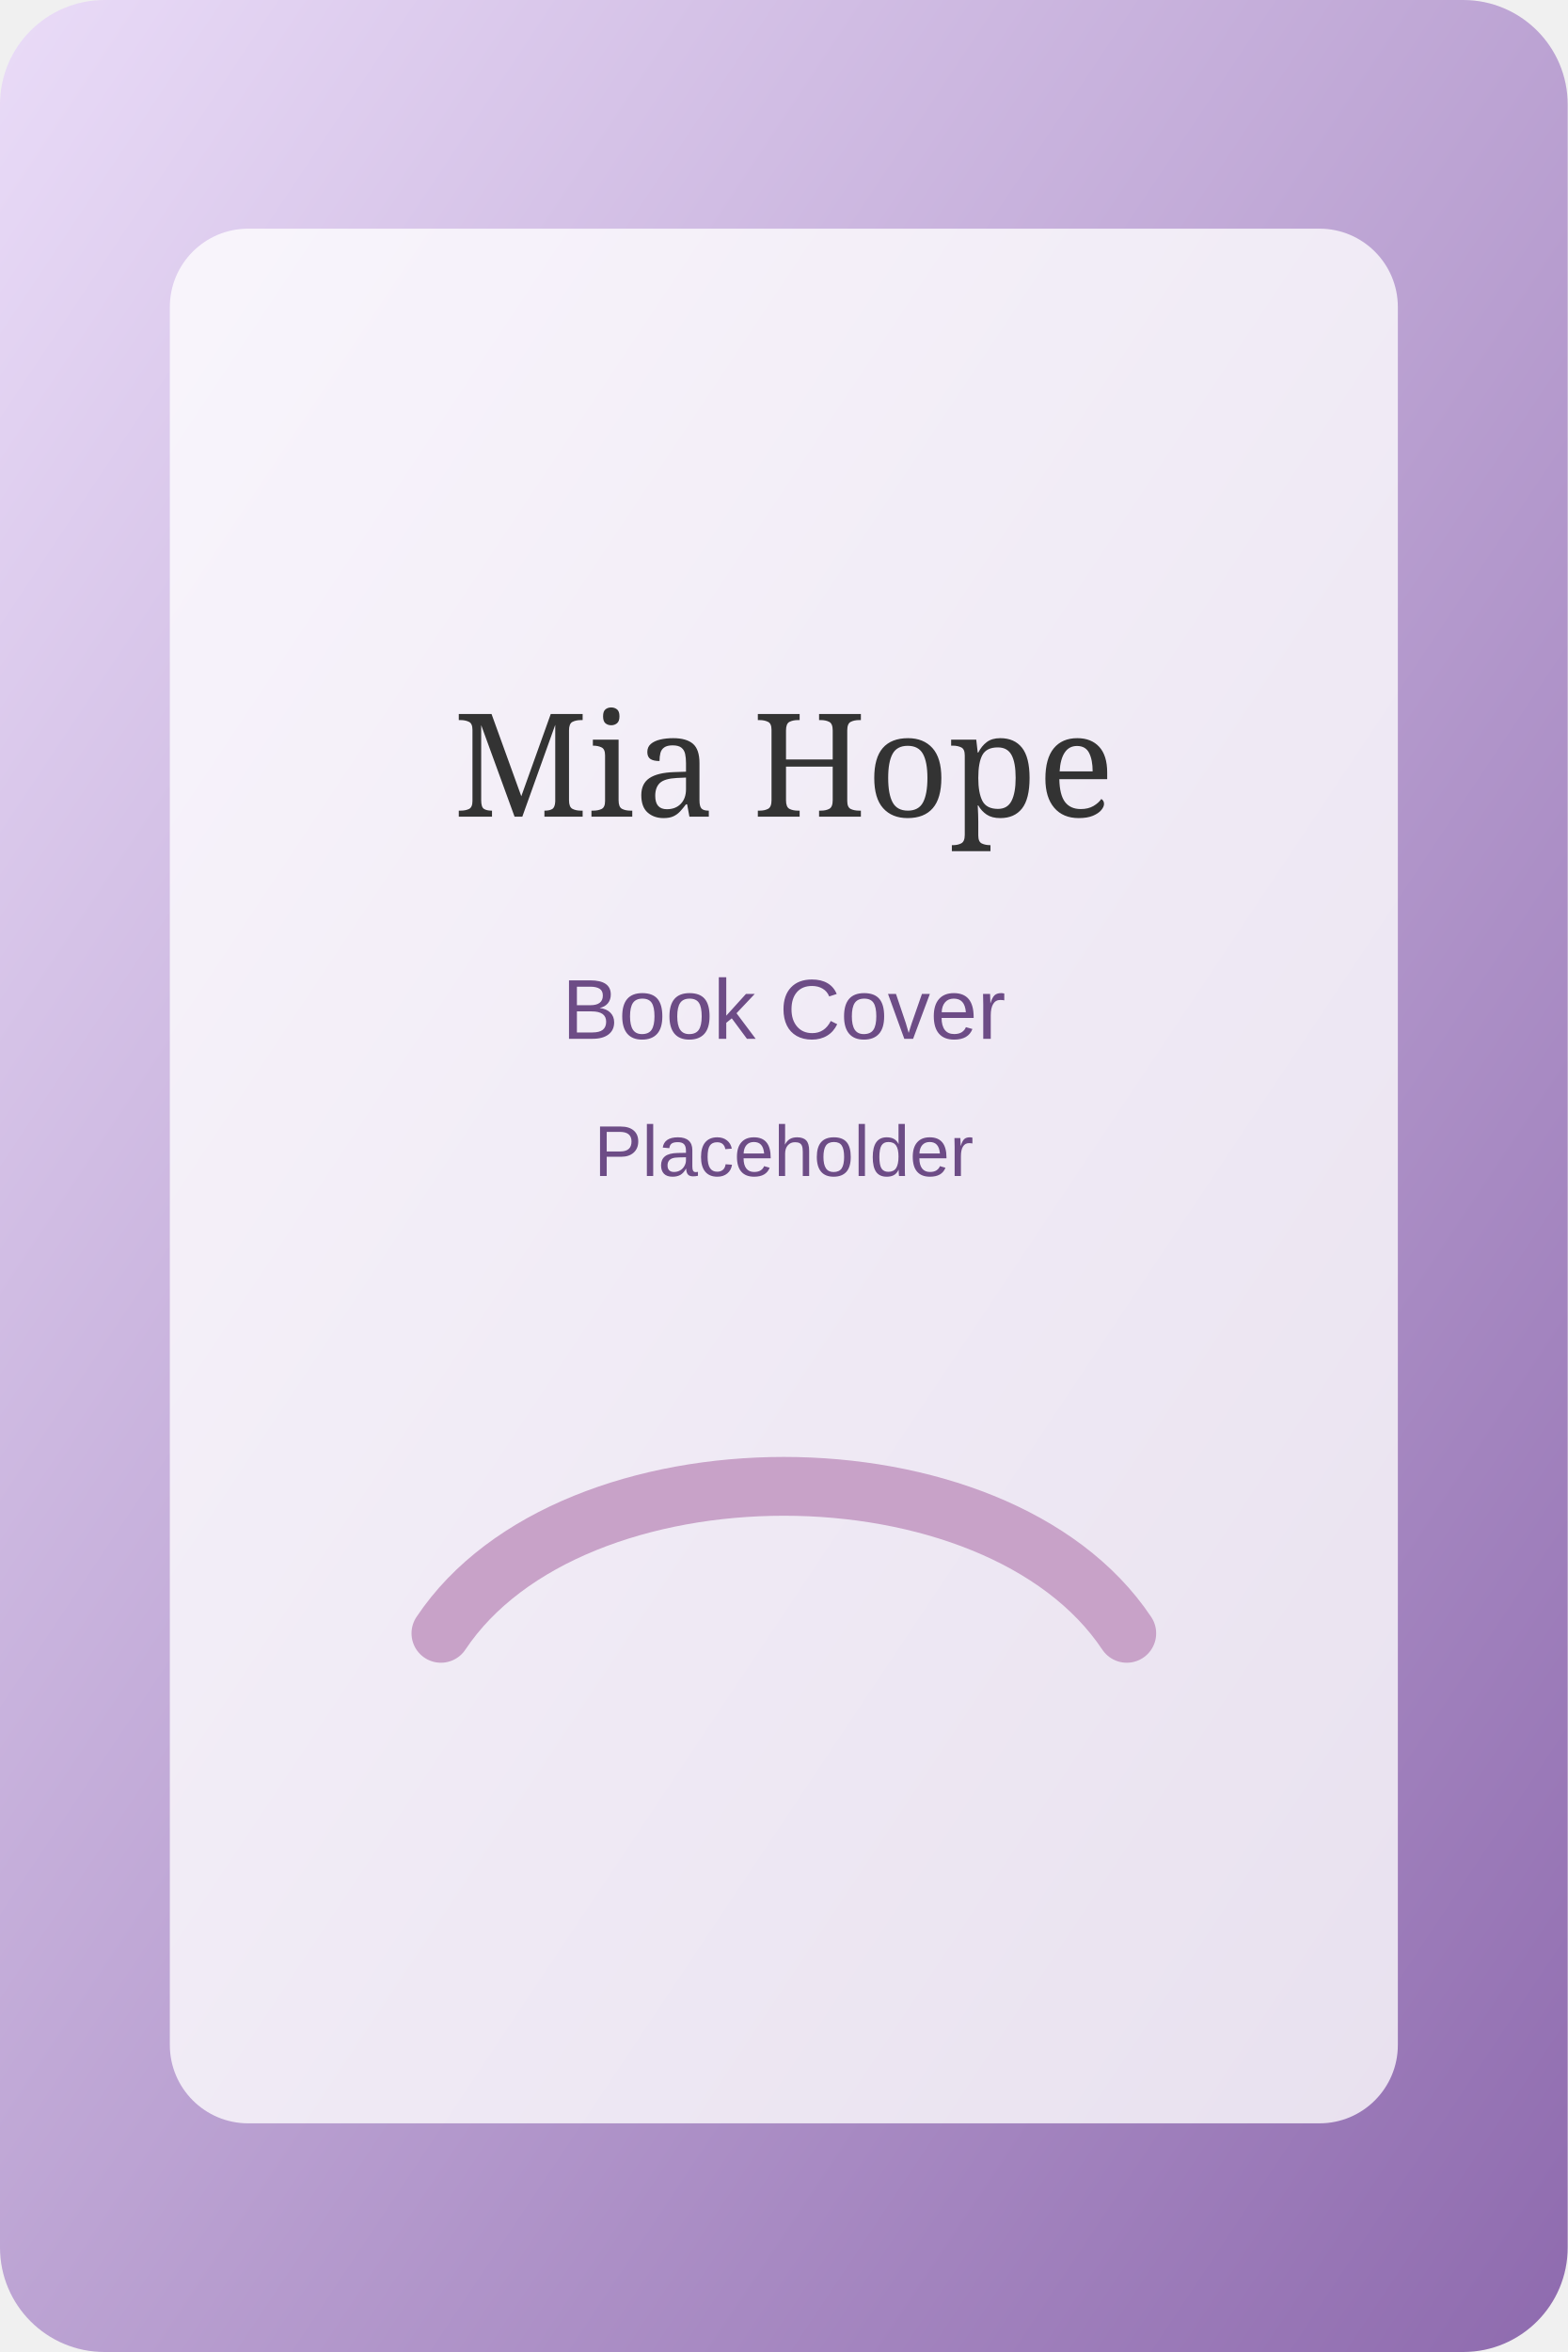
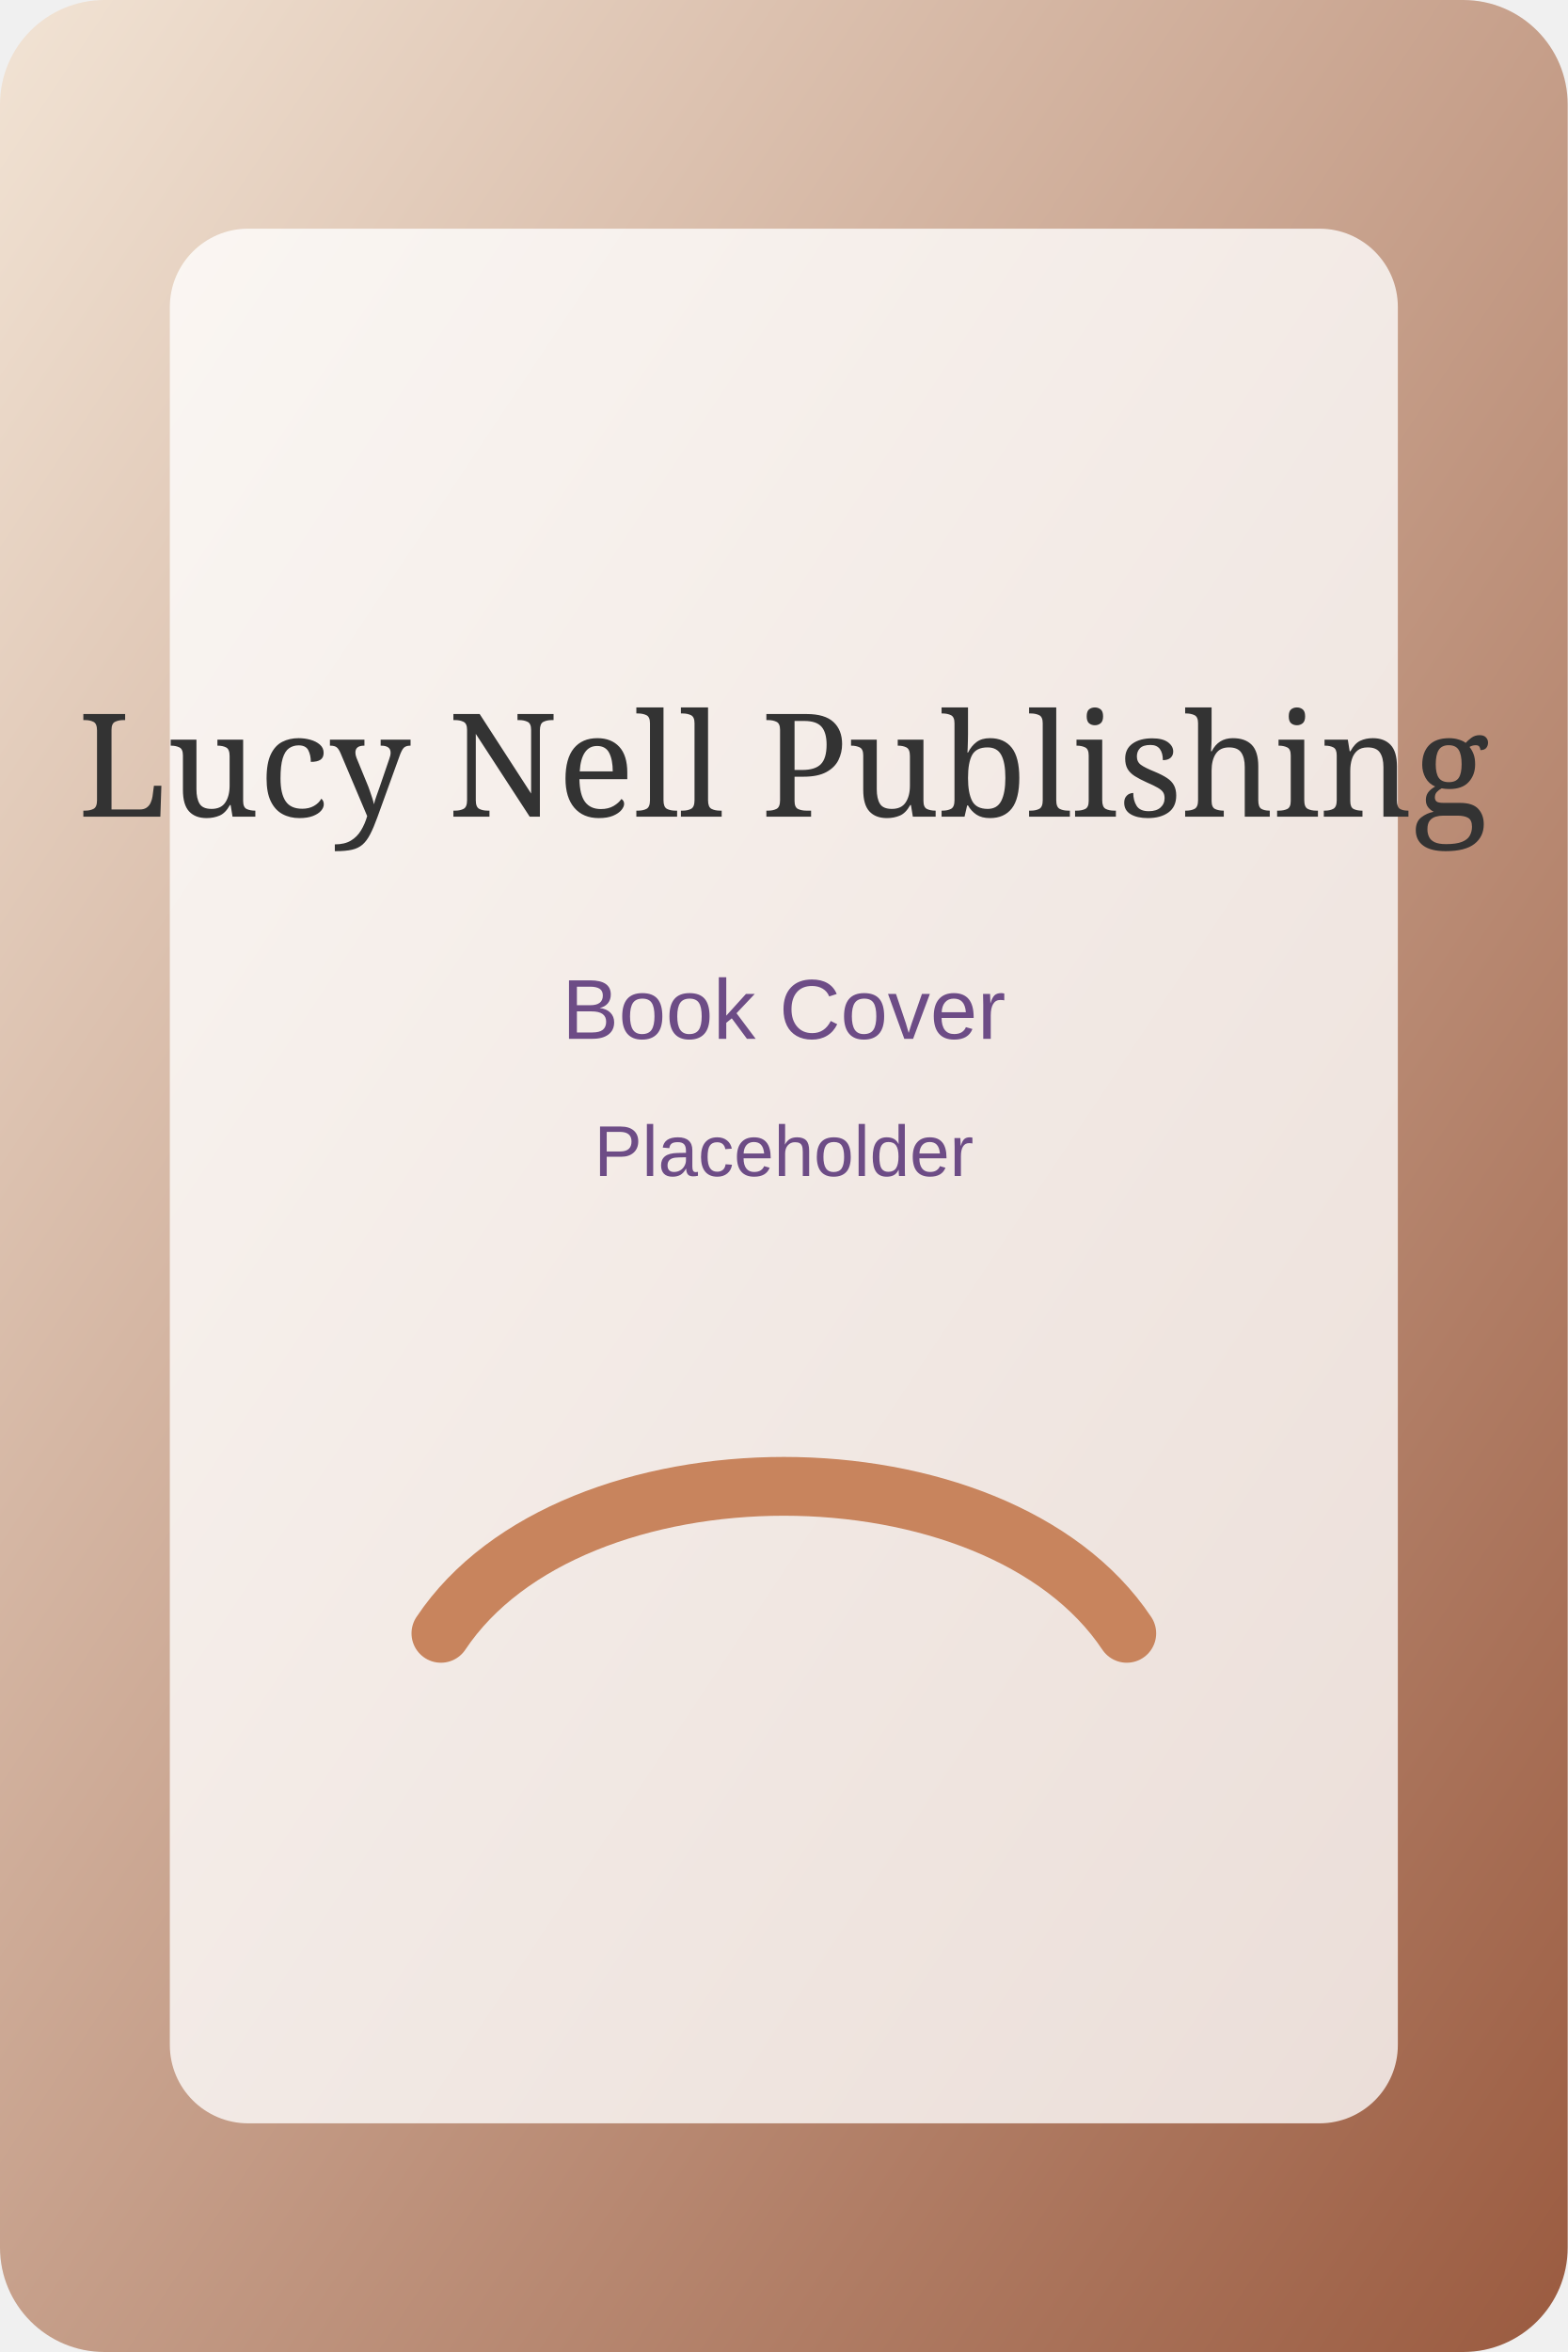
<svg xmlns="http://www.w3.org/2000/svg" width="480" height="720" viewBox="0 0 480 720" role="img" aria-labelledby="title desc">
  <defs>
    <linearGradient id="g" x1="0" y1="0" x2="1" y2="1">
-       <stop offset="0" stop-color="#eadcf8" />
-       <stop offset="1" stop-color="#8e6aae" />
+       <stop offset="0" stop-color="#f2e4d5" />
+       <stop offset="1" stop-color="#9a5a3f" />
    </linearGradient>
  </defs>
  <rect width="480" height="720" rx="32" fill="url(#g)" />
  <rect x="52" y="70" width="376" height="580" rx="24" fill="#ffffff" opacity=".78" />
-   <text x="240" y="250" text-anchor="middle" font-family="Georgia, serif" font-size="44" fill="#333333">Mia Hope</text>
+   <text x="240" y="250" text-anchor="middle" font-family="Georgia, serif" font-size="44" fill="#333333">Lucy Nell Publishing</text>
  <text x="240" y="318" text-anchor="middle" font-family="Arial, sans-serif" font-size="26" fill="#6d4c86">Book Cover</text>
  <text x="240" y="360" text-anchor="middle" font-family="Arial, sans-serif" font-size="22" fill="#6d4c86">Placeholder</text>
-   <path d="M135 500c40-60 170-60 210 0" fill="none" stroke="#c8a2c8" stroke-width="18" stroke-linecap="round" />
+   <path d="M135 500c40-60 170-60 210 0" fill="none" stroke="#c8845d" stroke-width="18" stroke-linecap="round" />
</svg>
